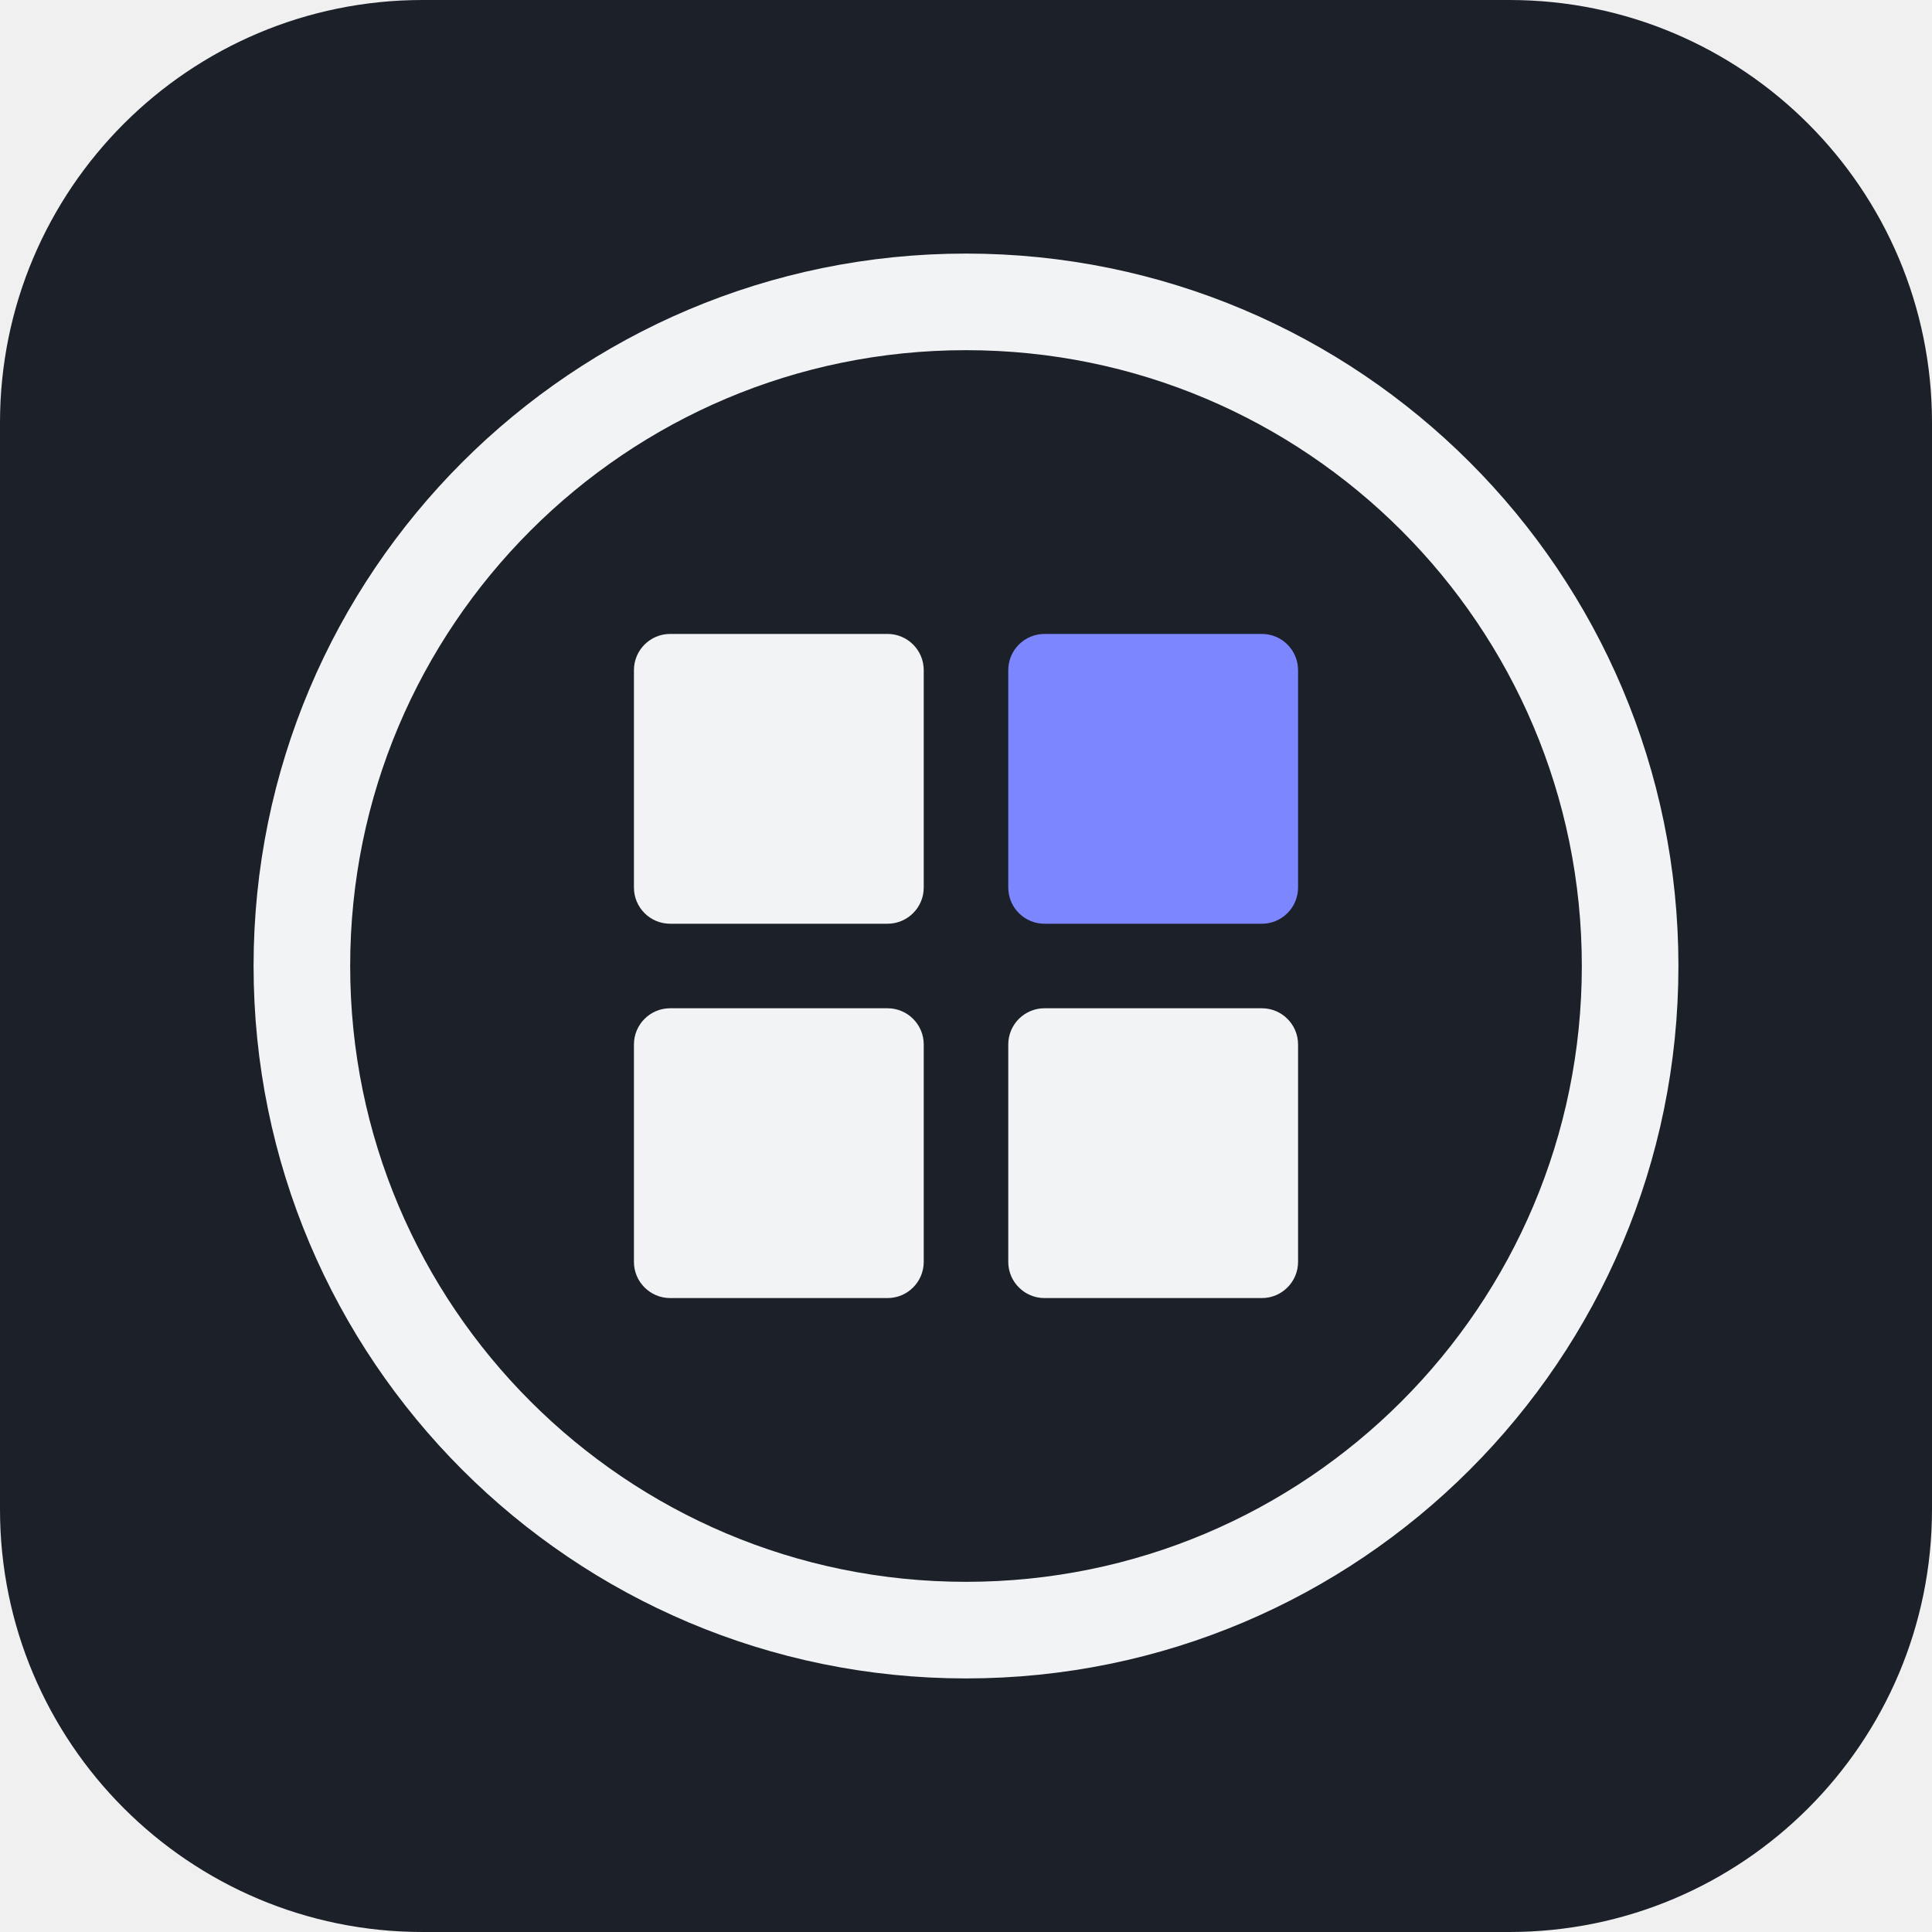
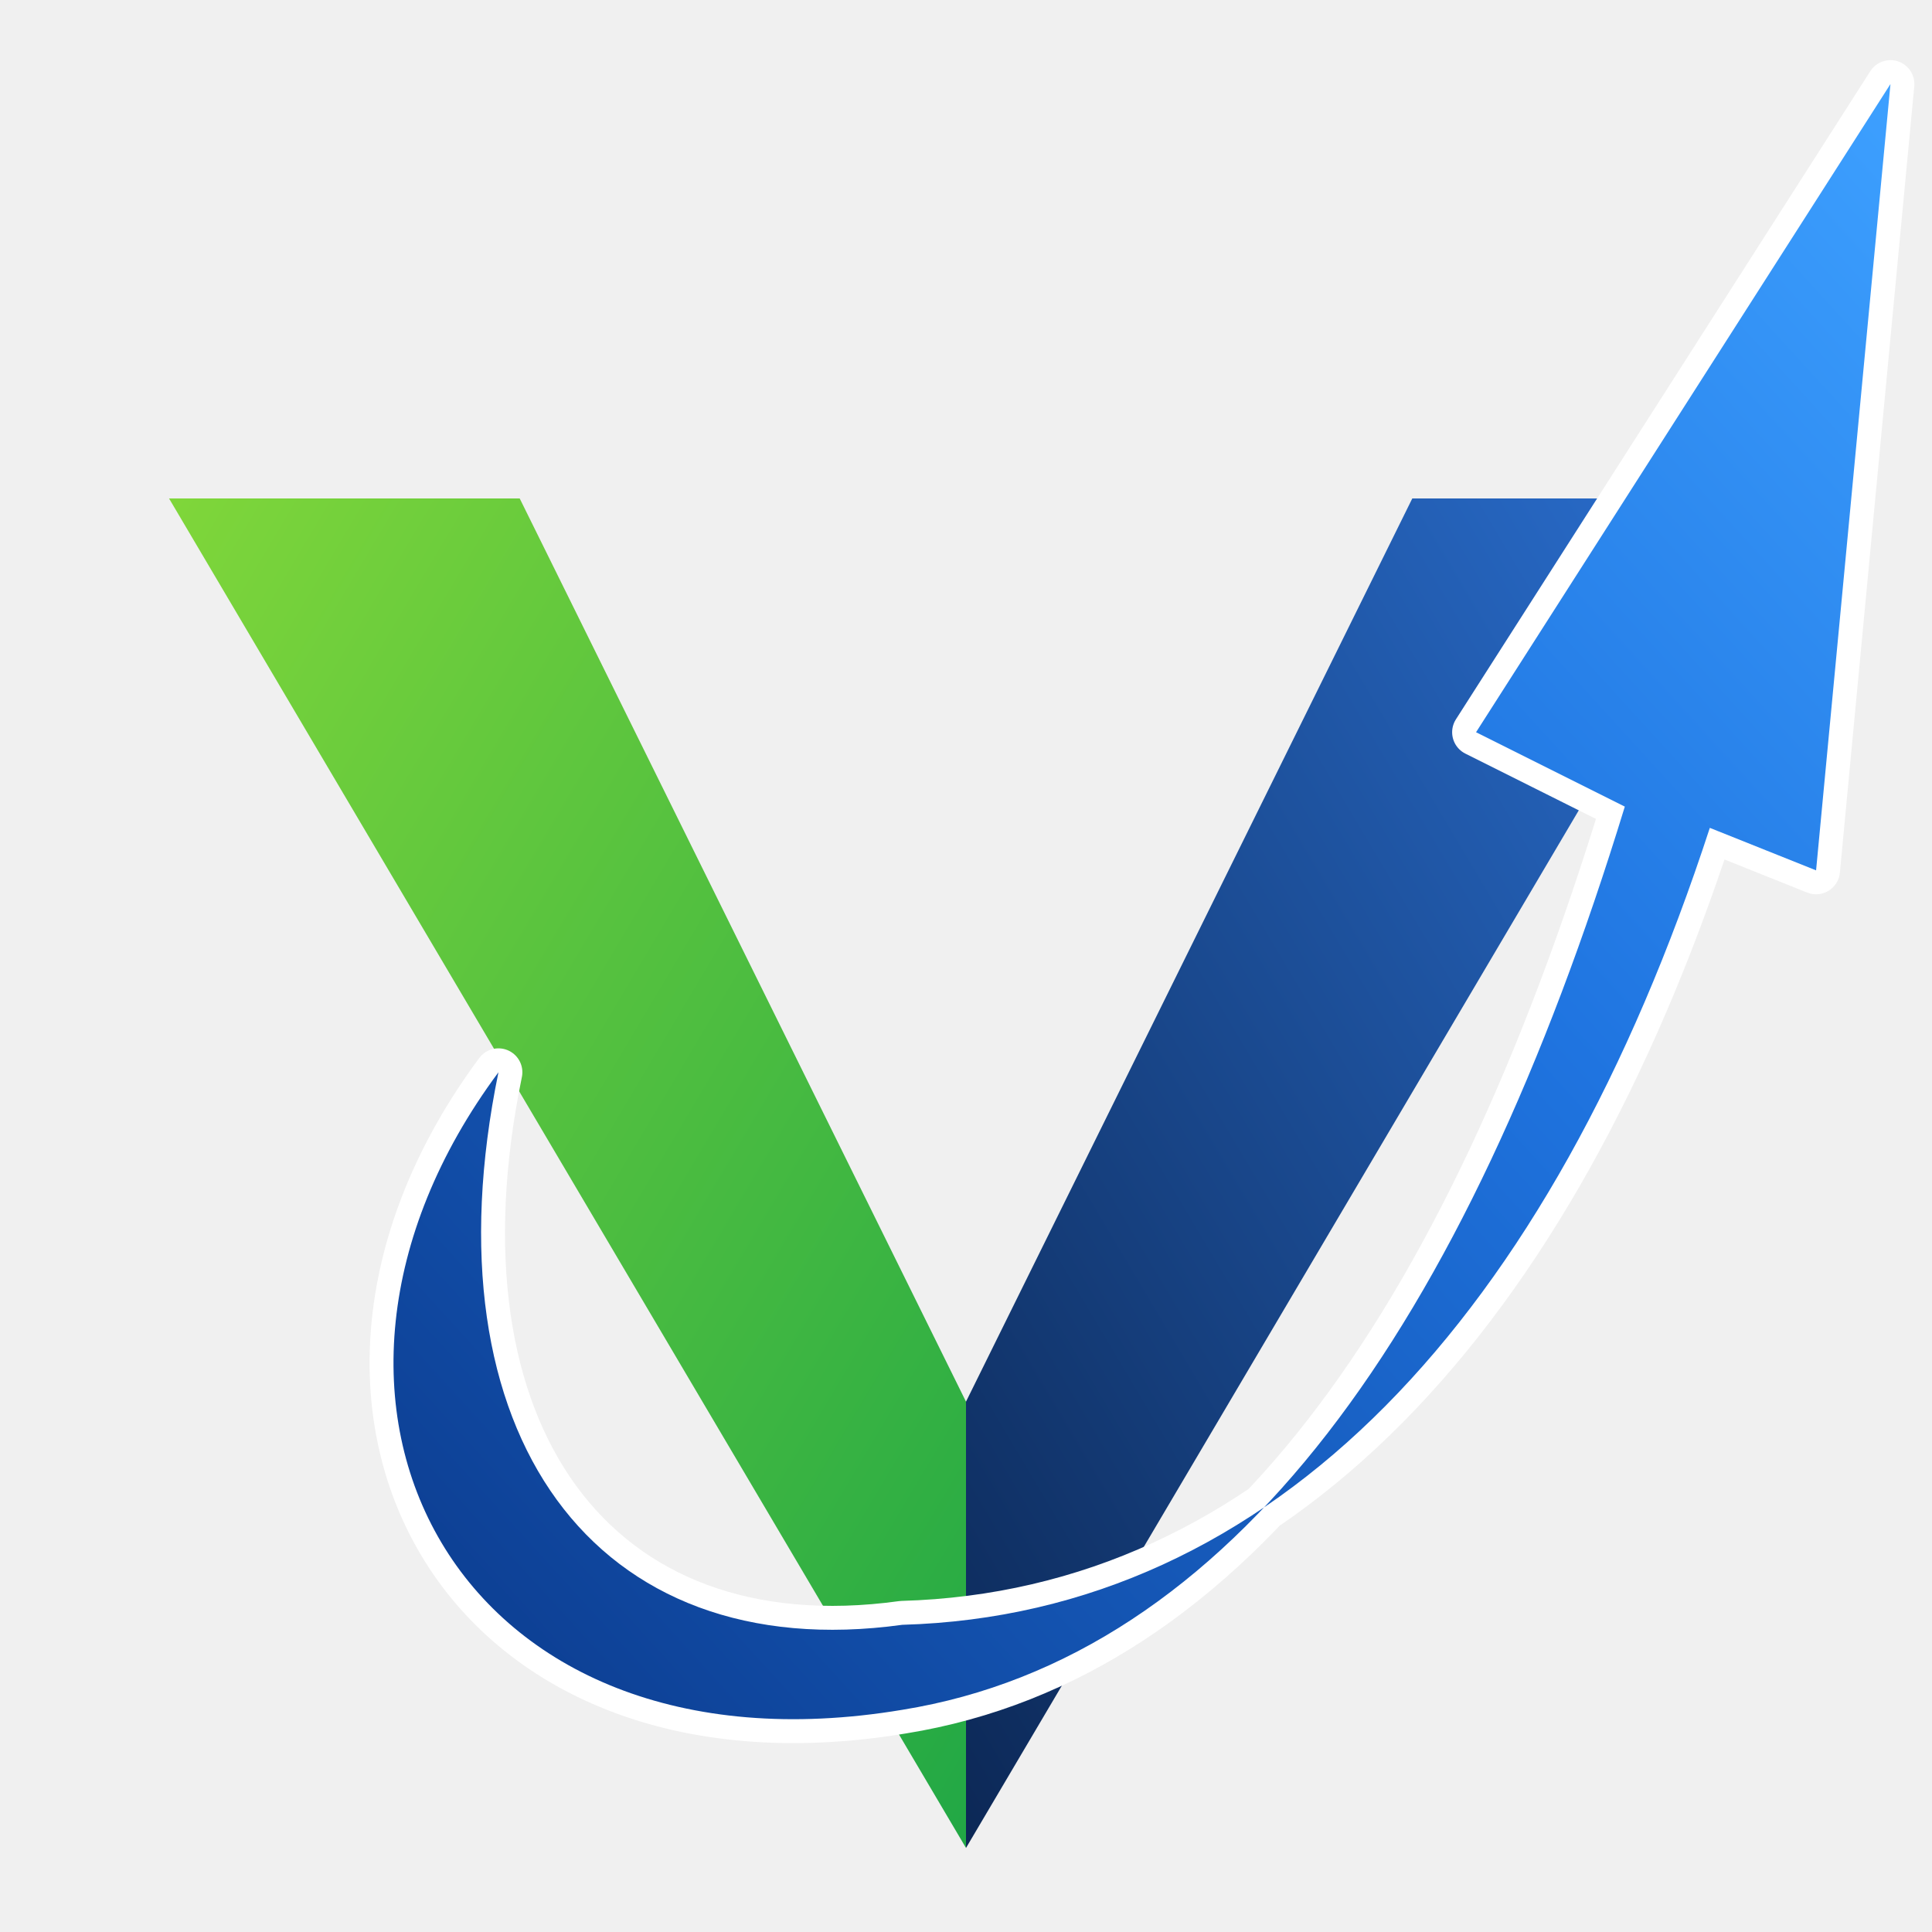
- <svg xmlns="http://www.w3.org/2000/svg" viewBox="0 0 32 32">
-   <rect width="32" height="32" rx="7" fill="#1c2029" />
-   <circle cx="16" cy="16" r="11" fill="none" stroke="#f2f3f5" stroke-width="1.6" />
-   <g fill="#f2f3f5">
-     <rect x="10.5" y="10.5" width="4.8" height="4.8" rx=".6" />
-     <rect x="16.7" y="10.5" width="4.8" height="4.8" rx=".6" fill="#7b86ff" />
-     <rect x="10.5" y="16.7" width="4.8" height="4.8" rx=".6" />
-     <rect x="16.7" y="16.7" width="4.8" height="4.8" rx=".6" />
+ <svg xmlns="http://www.w3.org/2000/svg" viewBox="0 0 400 400" width="64" height="64">
+   <defs>
+     <linearGradient id="fgl" x1="0" y1="0" x2="1" y2="1">
+       <stop offset="0" stop-color="#7fd63a" />
+       <stop offset="1" stop-color="#22a845" />
+     </linearGradient>
+     <linearGradient id="fgr" x1="1" y1="0" x2="0" y2="1">
+       <stop offset="0" stop-color="#2a6fd0" />
+       <stop offset="1" stop-color="#0c2856" />
+     </linearGradient>
+     <linearGradient id="fgs" x1="0" y1="1" x2="1" y2="0">
+       <stop offset="0" stop-color="#0b3a8c" />
+       <stop offset=".6" stop-color="#1f74e0" />
+       <stop offset="1" stop-color="#3da0ff" />
+     </linearGradient>
+     <linearGradient id="fgx" x1="0" y1="0" x2="1" y2="1">
+       <stop offset="0" stop-color="#9be445" />
+       <stop offset="1" stop-color="#2fb34a" />
+     </linearGradient>
+     <clipPath id="fcl">
+       <path d="M30 92H96L180 262V346Z" />
+     </clipPath>
+     <clipPath id="fcr">
+       <path d="M180 262L264 92H330L180 346Z" />
+     </clipPath>
+   </defs>
+   <g transform="translate(200,200) scale(1.1) translate(-180,-180)">
+     <g>
+       <path d="M30 92H96L180 262V346Z" fill="url(#fgl)" />
+       <g clip-path="url(#fcl)" />
+       <path d="M180 262L264 92H330L180 346Z" fill="url(#fgr)" />
+       <g clip-path="url(#fcr)" />
+       <g stroke="#fff" stroke-width="9" paint-order="stroke" stroke-linejoin="round">
+         <path d="M92 200C46 262 84 334 168 320C230 310 274 248 304 150L276 136L354 14L340 162L320 154C290 246 238 302 168 304C110 312 78 268 92 200Z" fill="url(#fgs)" />
+       </g>
+     </g>
  </g>
</svg>
